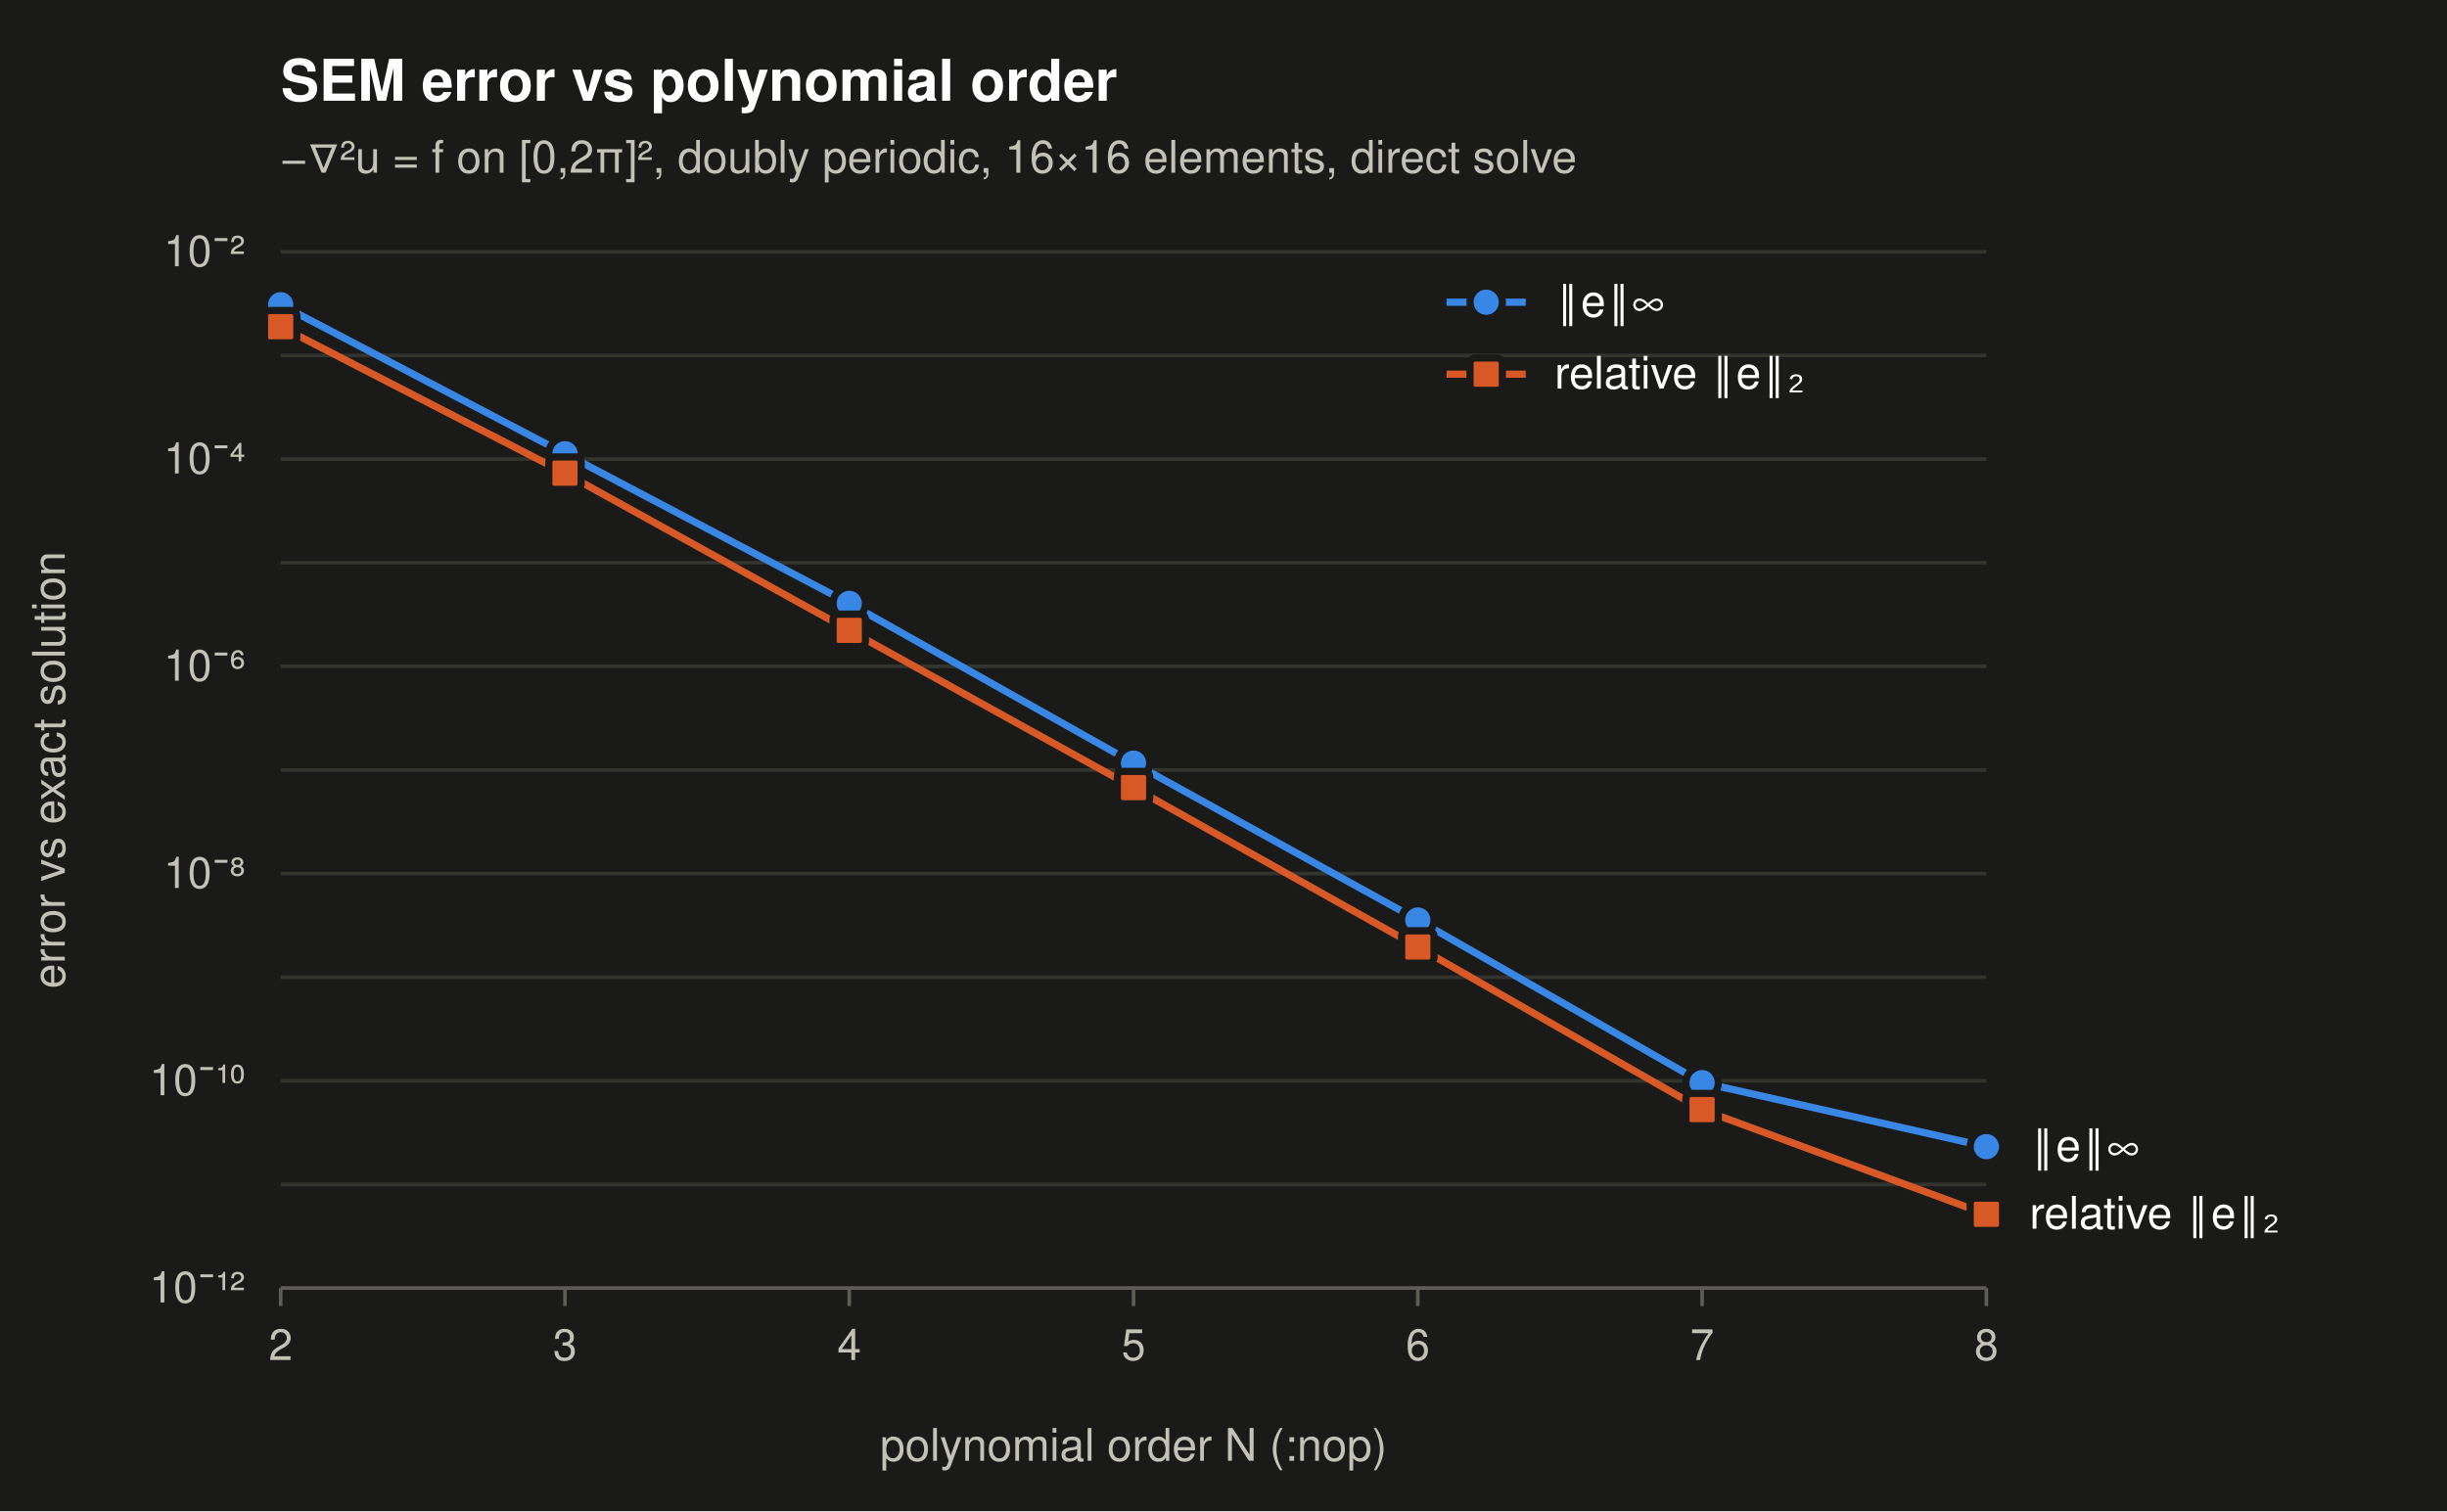
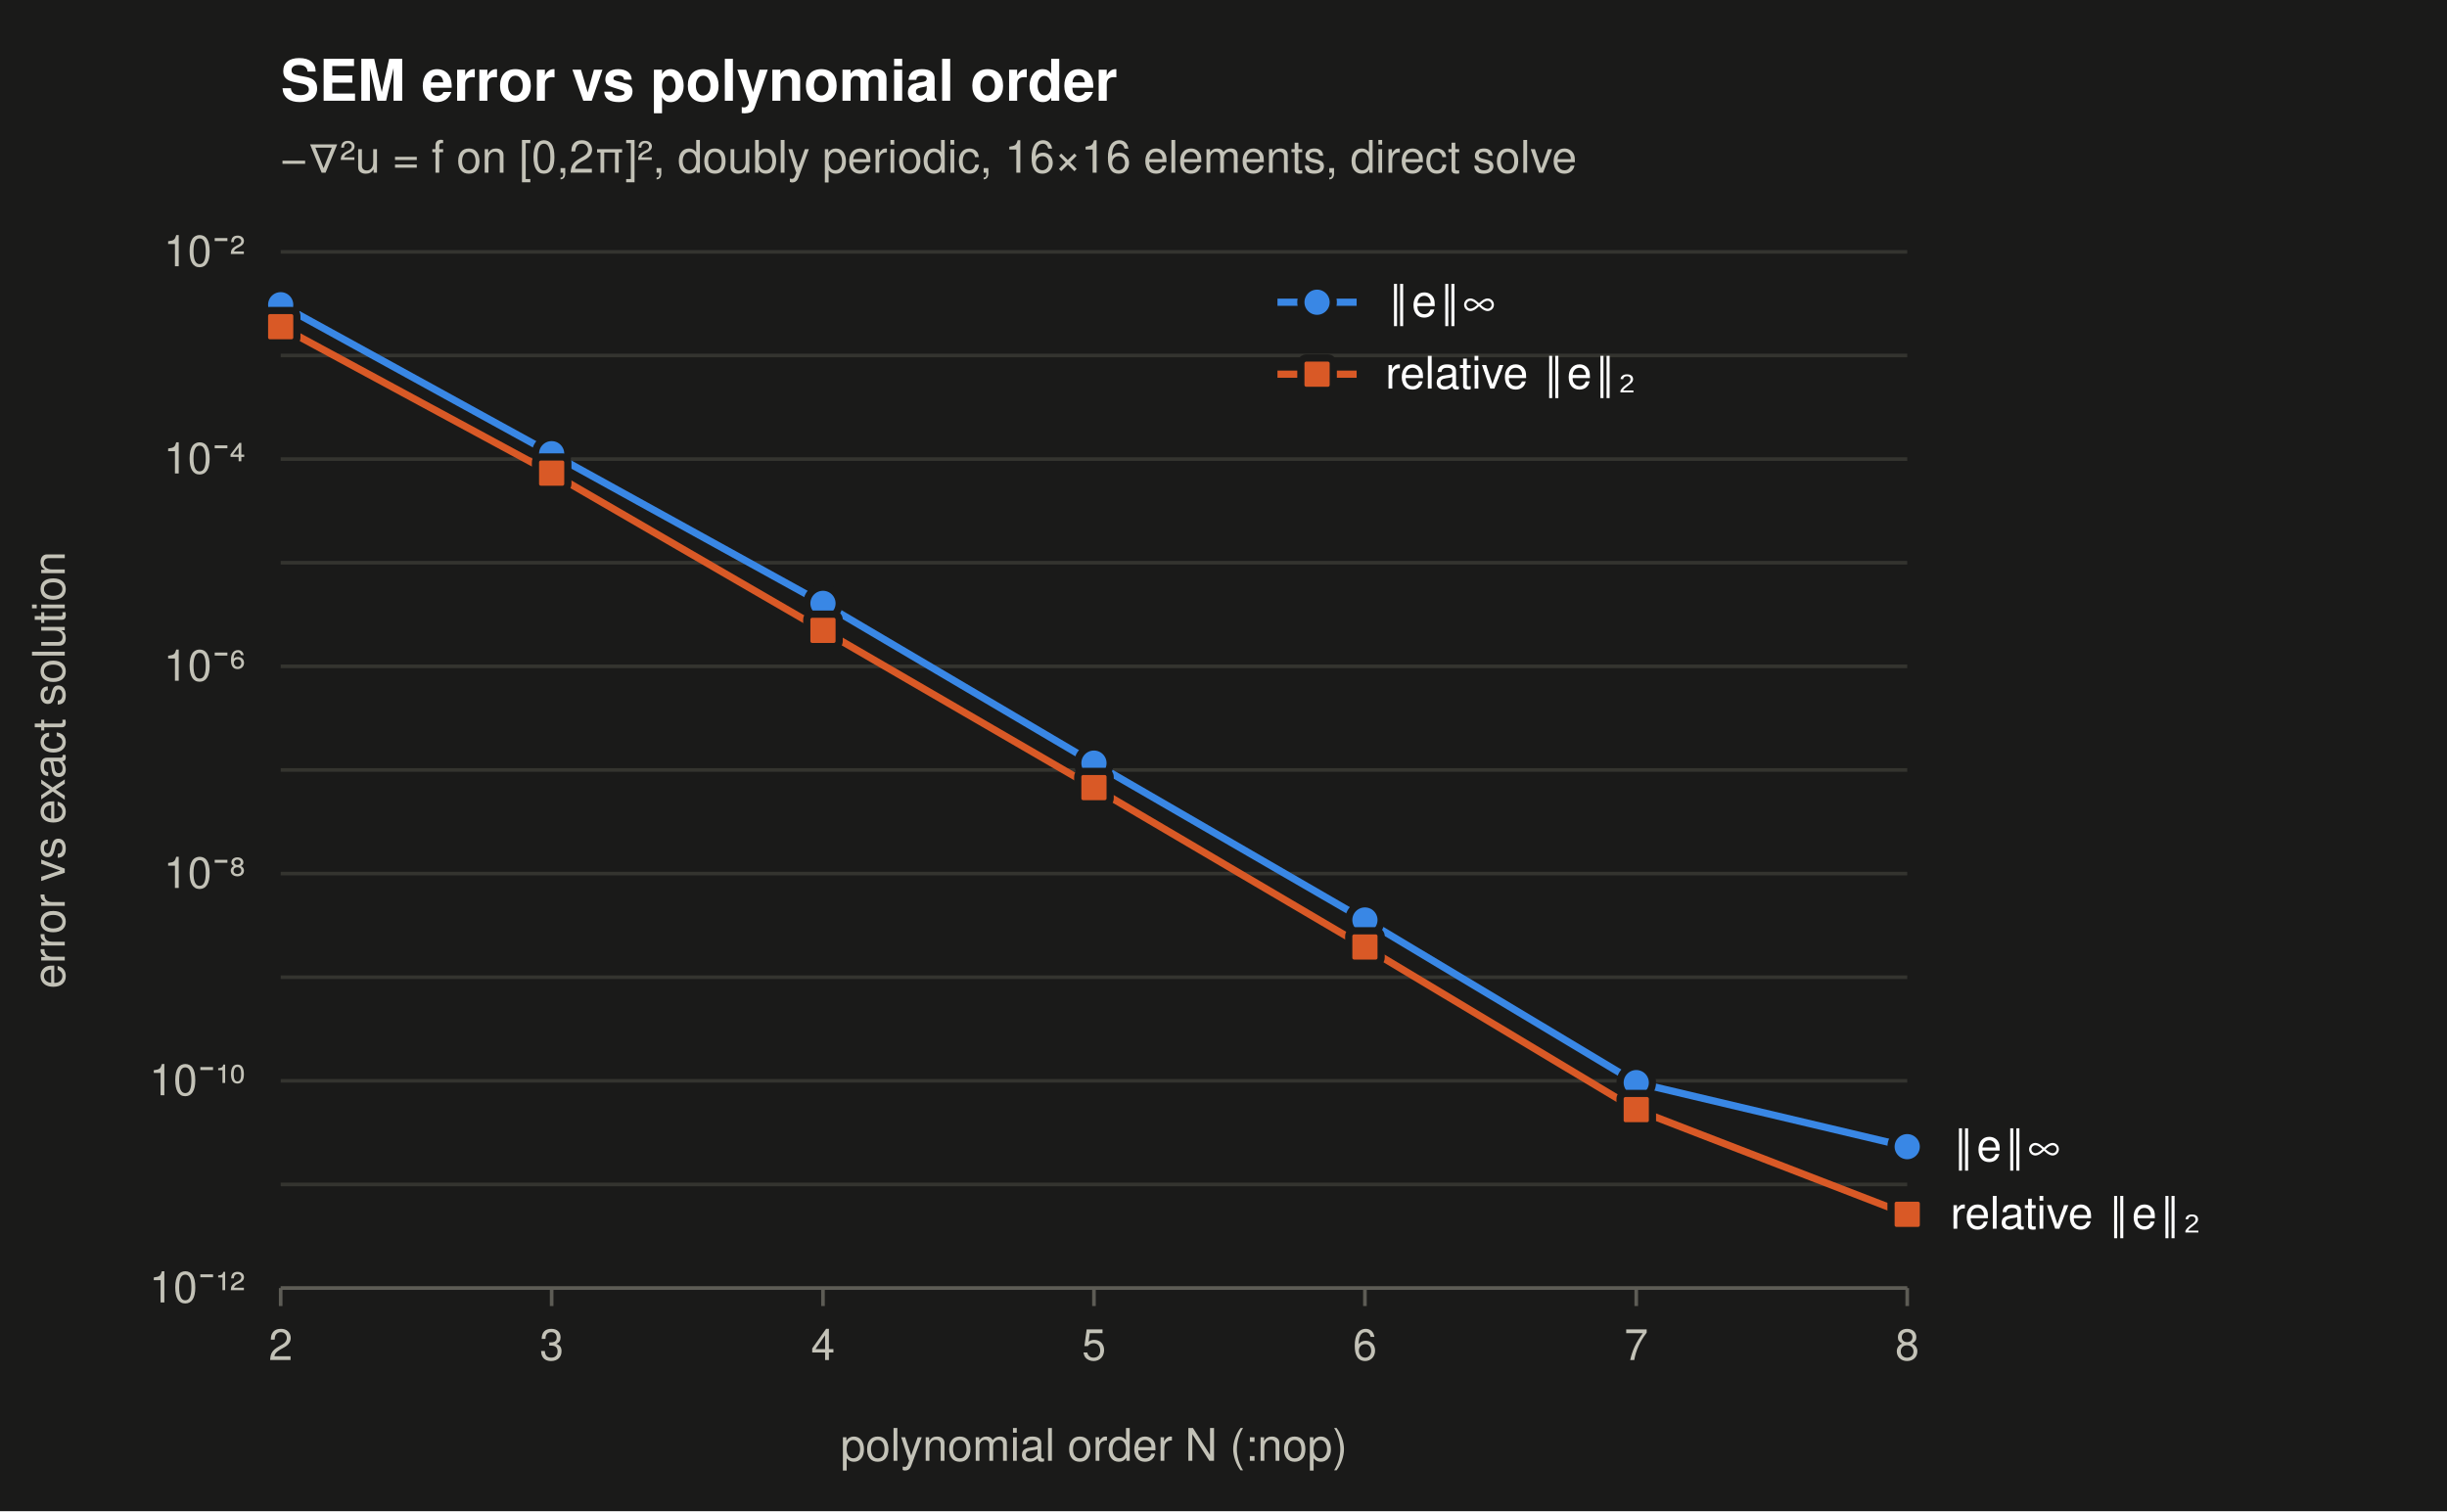
<svg xmlns="http://www.w3.org/2000/svg" viewBox="0 0 680 420" width="680" height="420" role="img" aria-labelledby="t d" font-family="-apple-system, Segoe UI, Helvetica, Arial, sans-serif">
  <rect width="680" height="420" fill="#1a1a19" />
  <text x="78" y="28" font-size="16" font-weight="600" fill="#ffffff">SEM error vs polynomial order</text>
  <text x="78" y="48" font-size="12.5" fill="#c3c2b7">−∇²u = f on [0,2π]², doubly periodic, 16×16 elements, direct solve</text>
-   <line x1="78" x2="552" y1="358.0" y2="358.0" stroke="#34342f" stroke-width="1" />
+   <line x1="78" x2="530" y1="358.0" y2="358.0" stroke="#34342f" stroke-width="1" />
  <text x="68" y="362.0" font-size="12" text-anchor="end" fill="#c3c2b7">10⁻¹²</text>
-   <line x1="78" x2="552" y1="329.2" y2="329.2" stroke="#34342f" stroke-width="1" />
-   <line x1="78" x2="552" y1="300.4" y2="300.4" stroke="#34342f" stroke-width="1" />
+   <line x1="78" x2="530" y1="329.2" y2="329.2" stroke="#34342f" stroke-width="1" />
+   <line x1="78" x2="530" y1="300.4" y2="300.4" stroke="#34342f" stroke-width="1" />
  <text x="68" y="304.4" font-size="12" text-anchor="end" fill="#c3c2b7">10⁻¹⁰</text>
-   <line x1="78" x2="552" y1="271.6" y2="271.6" stroke="#34342f" stroke-width="1" />
-   <line x1="78" x2="552" y1="242.8" y2="242.8" stroke="#34342f" stroke-width="1" />
+   <line x1="78" x2="530" y1="271.6" y2="271.6" stroke="#34342f" stroke-width="1" />
+   <line x1="78" x2="530" y1="242.8" y2="242.8" stroke="#34342f" stroke-width="1" />
  <text x="68" y="246.8" font-size="12" text-anchor="end" fill="#c3c2b7">10⁻⁸</text>
-   <line x1="78" x2="552" y1="214.0" y2="214.0" stroke="#34342f" stroke-width="1" />
-   <line x1="78" x2="552" y1="185.2" y2="185.2" stroke="#34342f" stroke-width="1" />
+   <line x1="78" x2="530" y1="214.0" y2="214.0" stroke="#34342f" stroke-width="1" />
+   <line x1="78" x2="530" y1="185.2" y2="185.2" stroke="#34342f" stroke-width="1" />
  <text x="68" y="189.2" font-size="12" text-anchor="end" fill="#c3c2b7">10⁻⁶</text>
-   <line x1="78" x2="552" y1="156.4" y2="156.4" stroke="#34342f" stroke-width="1" />
-   <line x1="78" x2="552" y1="127.6" y2="127.6" stroke="#34342f" stroke-width="1" />
+   <line x1="78" x2="530" y1="156.4" y2="156.4" stroke="#34342f" stroke-width="1" />
+   <line x1="78" x2="530" y1="127.6" y2="127.6" stroke="#34342f" stroke-width="1" />
  <text x="68" y="131.6" font-size="12" text-anchor="end" fill="#c3c2b7">10⁻⁴</text>
-   <line x1="78" x2="552" y1="98.8" y2="98.8" stroke="#34342f" stroke-width="1" />
-   <line x1="78" x2="552" y1="70.0" y2="70.0" stroke="#34342f" stroke-width="1" />
+   <line x1="78" x2="530" y1="98.8" y2="98.8" stroke="#34342f" stroke-width="1" />
+   <line x1="78" x2="530" y1="70.0" y2="70.0" stroke="#34342f" stroke-width="1" />
  <text x="68" y="74.0" font-size="12" text-anchor="end" fill="#c3c2b7">10⁻²</text>
-   <line x1="78" x2="552" y1="358" y2="358" stroke="#5d5c55" stroke-width="1" />
+   <line x1="78" x2="530" y1="358" y2="358" stroke="#5d5c55" stroke-width="1" />
  <line x1="78.0" x2="78.0" y1="358" y2="363" stroke="#5d5c55" stroke-width="1" />
  <text x="78.0" y="378" font-size="12" text-anchor="middle" fill="#c3c2b7">2</text>
-   <line x1="157.0" x2="157.0" y1="358" y2="363" stroke="#5d5c55" stroke-width="1" />
-   <text x="157.0" y="378" font-size="12" text-anchor="middle" fill="#c3c2b7">3</text>
-   <line x1="236.0" x2="236.0" y1="358" y2="363" stroke="#5d5c55" stroke-width="1" />
-   <text x="236.0" y="378" font-size="12" text-anchor="middle" fill="#c3c2b7">4</text>
-   <line x1="315.0" x2="315.0" y1="358" y2="363" stroke="#5d5c55" stroke-width="1" />
-   <text x="315.0" y="378" font-size="12" text-anchor="middle" fill="#c3c2b7">5</text>
-   <line x1="394.0" x2="394.0" y1="358" y2="363" stroke="#5d5c55" stroke-width="1" />
-   <text x="394.0" y="378" font-size="12" text-anchor="middle" fill="#c3c2b7">6</text>
-   <line x1="473.0" x2="473.0" y1="358" y2="363" stroke="#5d5c55" stroke-width="1" />
-   <text x="473.0" y="378" font-size="12" text-anchor="middle" fill="#c3c2b7">7</text>
-   <line x1="552.0" x2="552.0" y1="358" y2="363" stroke="#5d5c55" stroke-width="1" />
-   <text x="552.0" y="378" font-size="12" text-anchor="middle" fill="#c3c2b7">8</text>
-   <text x="315.0" y="406" font-size="12.5" text-anchor="middle" fill="#c3c2b7">polynomial order N  (:nop)</text>
+   <line x1="153.3" x2="153.3" y1="358" y2="363" stroke="#5d5c55" stroke-width="1" />
+   <text x="153.3" y="378" font-size="12" text-anchor="middle" fill="#c3c2b7">3</text>
+   <line x1="228.7" x2="228.7" y1="358" y2="363" stroke="#5d5c55" stroke-width="1" />
+   <text x="228.7" y="378" font-size="12" text-anchor="middle" fill="#c3c2b7">4</text>
+   <line x1="304.0" x2="304.0" y1="358" y2="363" stroke="#5d5c55" stroke-width="1" />
+   <text x="304.0" y="378" font-size="12" text-anchor="middle" fill="#c3c2b7">5</text>
+   <line x1="379.3" x2="379.3" y1="358" y2="363" stroke="#5d5c55" stroke-width="1" />
+   <text x="379.3" y="378" font-size="12" text-anchor="middle" fill="#c3c2b7">6</text>
+   <line x1="454.7" x2="454.7" y1="358" y2="363" stroke="#5d5c55" stroke-width="1" />
+   <text x="454.7" y="378" font-size="12" text-anchor="middle" fill="#c3c2b7">7</text>
+   <line x1="530.0" x2="530.0" y1="358" y2="363" stroke="#5d5c55" stroke-width="1" />
+   <text x="530.0" y="378" font-size="12" text-anchor="middle" fill="#c3c2b7">8</text>
+   <text x="304.0" y="406" font-size="12.5" text-anchor="middle" fill="#c3c2b7">polynomial order N  (:nop)</text>
  <text x="18" y="214.0" font-size="12.5" text-anchor="middle" fill="#c3c2b7" transform="rotate(-90 18 214.0)">error vs exact solution</text>
-   <polyline points="78.0,84.7 157.0,126.1 236.0,167.7 315.0,212.1 394.0,255.7 473.0,300.9 552.0,318.7" fill="none" stroke="#3987e5" stroke-width="2" stroke-linejoin="round" stroke-linecap="round" />
+   <polyline points="78.0,84.7 153.3,126.1 228.7,167.7 304.0,212.1 379.3,255.7 454.7,300.9 530.0,318.7" fill="none" stroke="#3987e5" stroke-width="2" stroke-linejoin="round" stroke-linecap="round" />
  <circle cx="78.0" cy="84.7" r="4.5" fill="#3987e5" stroke="#1a1a19" stroke-width="2" />
-   <circle cx="157.0" cy="126.1" r="4.5" fill="#3987e5" stroke="#1a1a19" stroke-width="2" />
-   <circle cx="236.0" cy="167.7" r="4.5" fill="#3987e5" stroke="#1a1a19" stroke-width="2" />
-   <circle cx="315.0" cy="212.1" r="4.5" fill="#3987e5" stroke="#1a1a19" stroke-width="2" />
-   <circle cx="394.0" cy="255.7" r="4.5" fill="#3987e5" stroke="#1a1a19" stroke-width="2" />
-   <circle cx="473.0" cy="300.9" r="4.5" fill="#3987e5" stroke="#1a1a19" stroke-width="2" />
-   <circle cx="552.0" cy="318.7" r="4.5" fill="#3987e5" stroke="#1a1a19" stroke-width="2" />
-   <text x="564.0" y="322.7" font-size="12.5" fill="#ffffff">‖e‖∞</text>
-   <polyline points="78.0,90.8 157.0,131.5 236.0,175.2 315.0,218.9 394.0,263.2 473.0,308.4 552.0,337.5" fill="none" stroke="#d95926" stroke-width="2" stroke-linejoin="round" stroke-linecap="round" />
+   <circle cx="153.3" cy="126.1" r="4.5" fill="#3987e5" stroke="#1a1a19" stroke-width="2" />
+   <circle cx="228.7" cy="167.7" r="4.5" fill="#3987e5" stroke="#1a1a19" stroke-width="2" />
+   <circle cx="304.0" cy="212.1" r="4.5" fill="#3987e5" stroke="#1a1a19" stroke-width="2" />
+   <circle cx="379.3" cy="255.7" r="4.5" fill="#3987e5" stroke="#1a1a19" stroke-width="2" />
+   <circle cx="454.7" cy="300.9" r="4.5" fill="#3987e5" stroke="#1a1a19" stroke-width="2" />
+   <circle cx="530.0" cy="318.7" r="4.5" fill="#3987e5" stroke="#1a1a19" stroke-width="2" />
+   <text x="542.0" y="322.7" font-size="12.5" fill="#ffffff">‖e‖∞</text>
+   <polyline points="78.0,90.8 153.3,131.5 228.7,175.2 304.0,218.9 379.3,263.2 454.7,308.4 530.0,337.5" fill="none" stroke="#d95926" stroke-width="2" stroke-linejoin="round" stroke-linecap="round" />
  <rect x="73.5" y="86.3" width="9" height="9" rx="1.5" fill="#d95926" stroke="#1a1a19" stroke-width="2" />
-   <rect x="152.5" y="127.0" width="9" height="9" rx="1.5" fill="#d95926" stroke="#1a1a19" stroke-width="2" />
-   <rect x="231.5" y="170.7" width="9" height="9" rx="1.5" fill="#d95926" stroke="#1a1a19" stroke-width="2" />
-   <rect x="310.5" y="214.4" width="9" height="9" rx="1.5" fill="#d95926" stroke="#1a1a19" stroke-width="2" />
-   <rect x="389.5" y="258.7" width="9" height="9" rx="1.5" fill="#d95926" stroke="#1a1a19" stroke-width="2" />
-   <rect x="468.5" y="303.9" width="9" height="9" rx="1.5" fill="#d95926" stroke="#1a1a19" stroke-width="2" />
-   <rect x="547.5" y="333.0" width="9" height="9" rx="1.5" fill="#d95926" stroke="#1a1a19" stroke-width="2" />
-   <text x="564.0" y="341.5" font-size="12.5" fill="#ffffff">relative ‖e‖₂</text>
-   <line x1="402" x2="424" y1="84" y2="84" stroke="#3987e5" stroke-width="2" />
-   <circle cx="413.0" cy="84.0" r="4.5" fill="#3987e5" stroke="#1a1a19" stroke-width="2" />
-   <text x="432" y="88" font-size="12.5" fill="#ffffff">‖e‖∞</text>
-   <line x1="402" x2="424" y1="104" y2="104" stroke="#d95926" stroke-width="2" />
-   <rect x="408.5" y="99.5" width="9" height="9" rx="1.5" fill="#d95926" stroke="#1a1a19" stroke-width="2" />
-   <text x="432" y="108" font-size="12.5" fill="#ffffff">relative ‖e‖₂</text>
+   <rect x="148.8" y="127.0" width="9" height="9" rx="1.5" fill="#d95926" stroke="#1a1a19" stroke-width="2" />
+   <rect x="224.2" y="170.7" width="9" height="9" rx="1.5" fill="#d95926" stroke="#1a1a19" stroke-width="2" />
+   <rect x="299.5" y="214.4" width="9" height="9" rx="1.5" fill="#d95926" stroke="#1a1a19" stroke-width="2" />
+   <rect x="374.8" y="258.7" width="9" height="9" rx="1.5" fill="#d95926" stroke="#1a1a19" stroke-width="2" />
+   <rect x="450.2" y="303.9" width="9" height="9" rx="1.5" fill="#d95926" stroke="#1a1a19" stroke-width="2" />
+   <rect x="525.5" y="333.0" width="9" height="9" rx="1.5" fill="#d95926" stroke="#1a1a19" stroke-width="2" />
+   <text x="542.0" y="341.5" font-size="12.5" fill="#ffffff">relative ‖e‖₂</text>
+   <line x1="355" x2="377" y1="84" y2="84" stroke="#3987e5" stroke-width="2" />
+   <circle cx="366.0" cy="84.0" r="4.5" fill="#3987e5" stroke="#1a1a19" stroke-width="2" />
+   <text x="385" y="88" font-size="12.5" fill="#ffffff">‖e‖∞</text>
+   <line x1="355" x2="377" y1="104" y2="104" stroke="#d95926" stroke-width="2" />
+   <rect x="361.5" y="99.5" width="9" height="9" rx="1.5" fill="#d95926" stroke="#1a1a19" stroke-width="2" />
+   <text x="385" y="108" font-size="12.5" fill="#ffffff">relative ‖e‖₂</text>
</svg>
